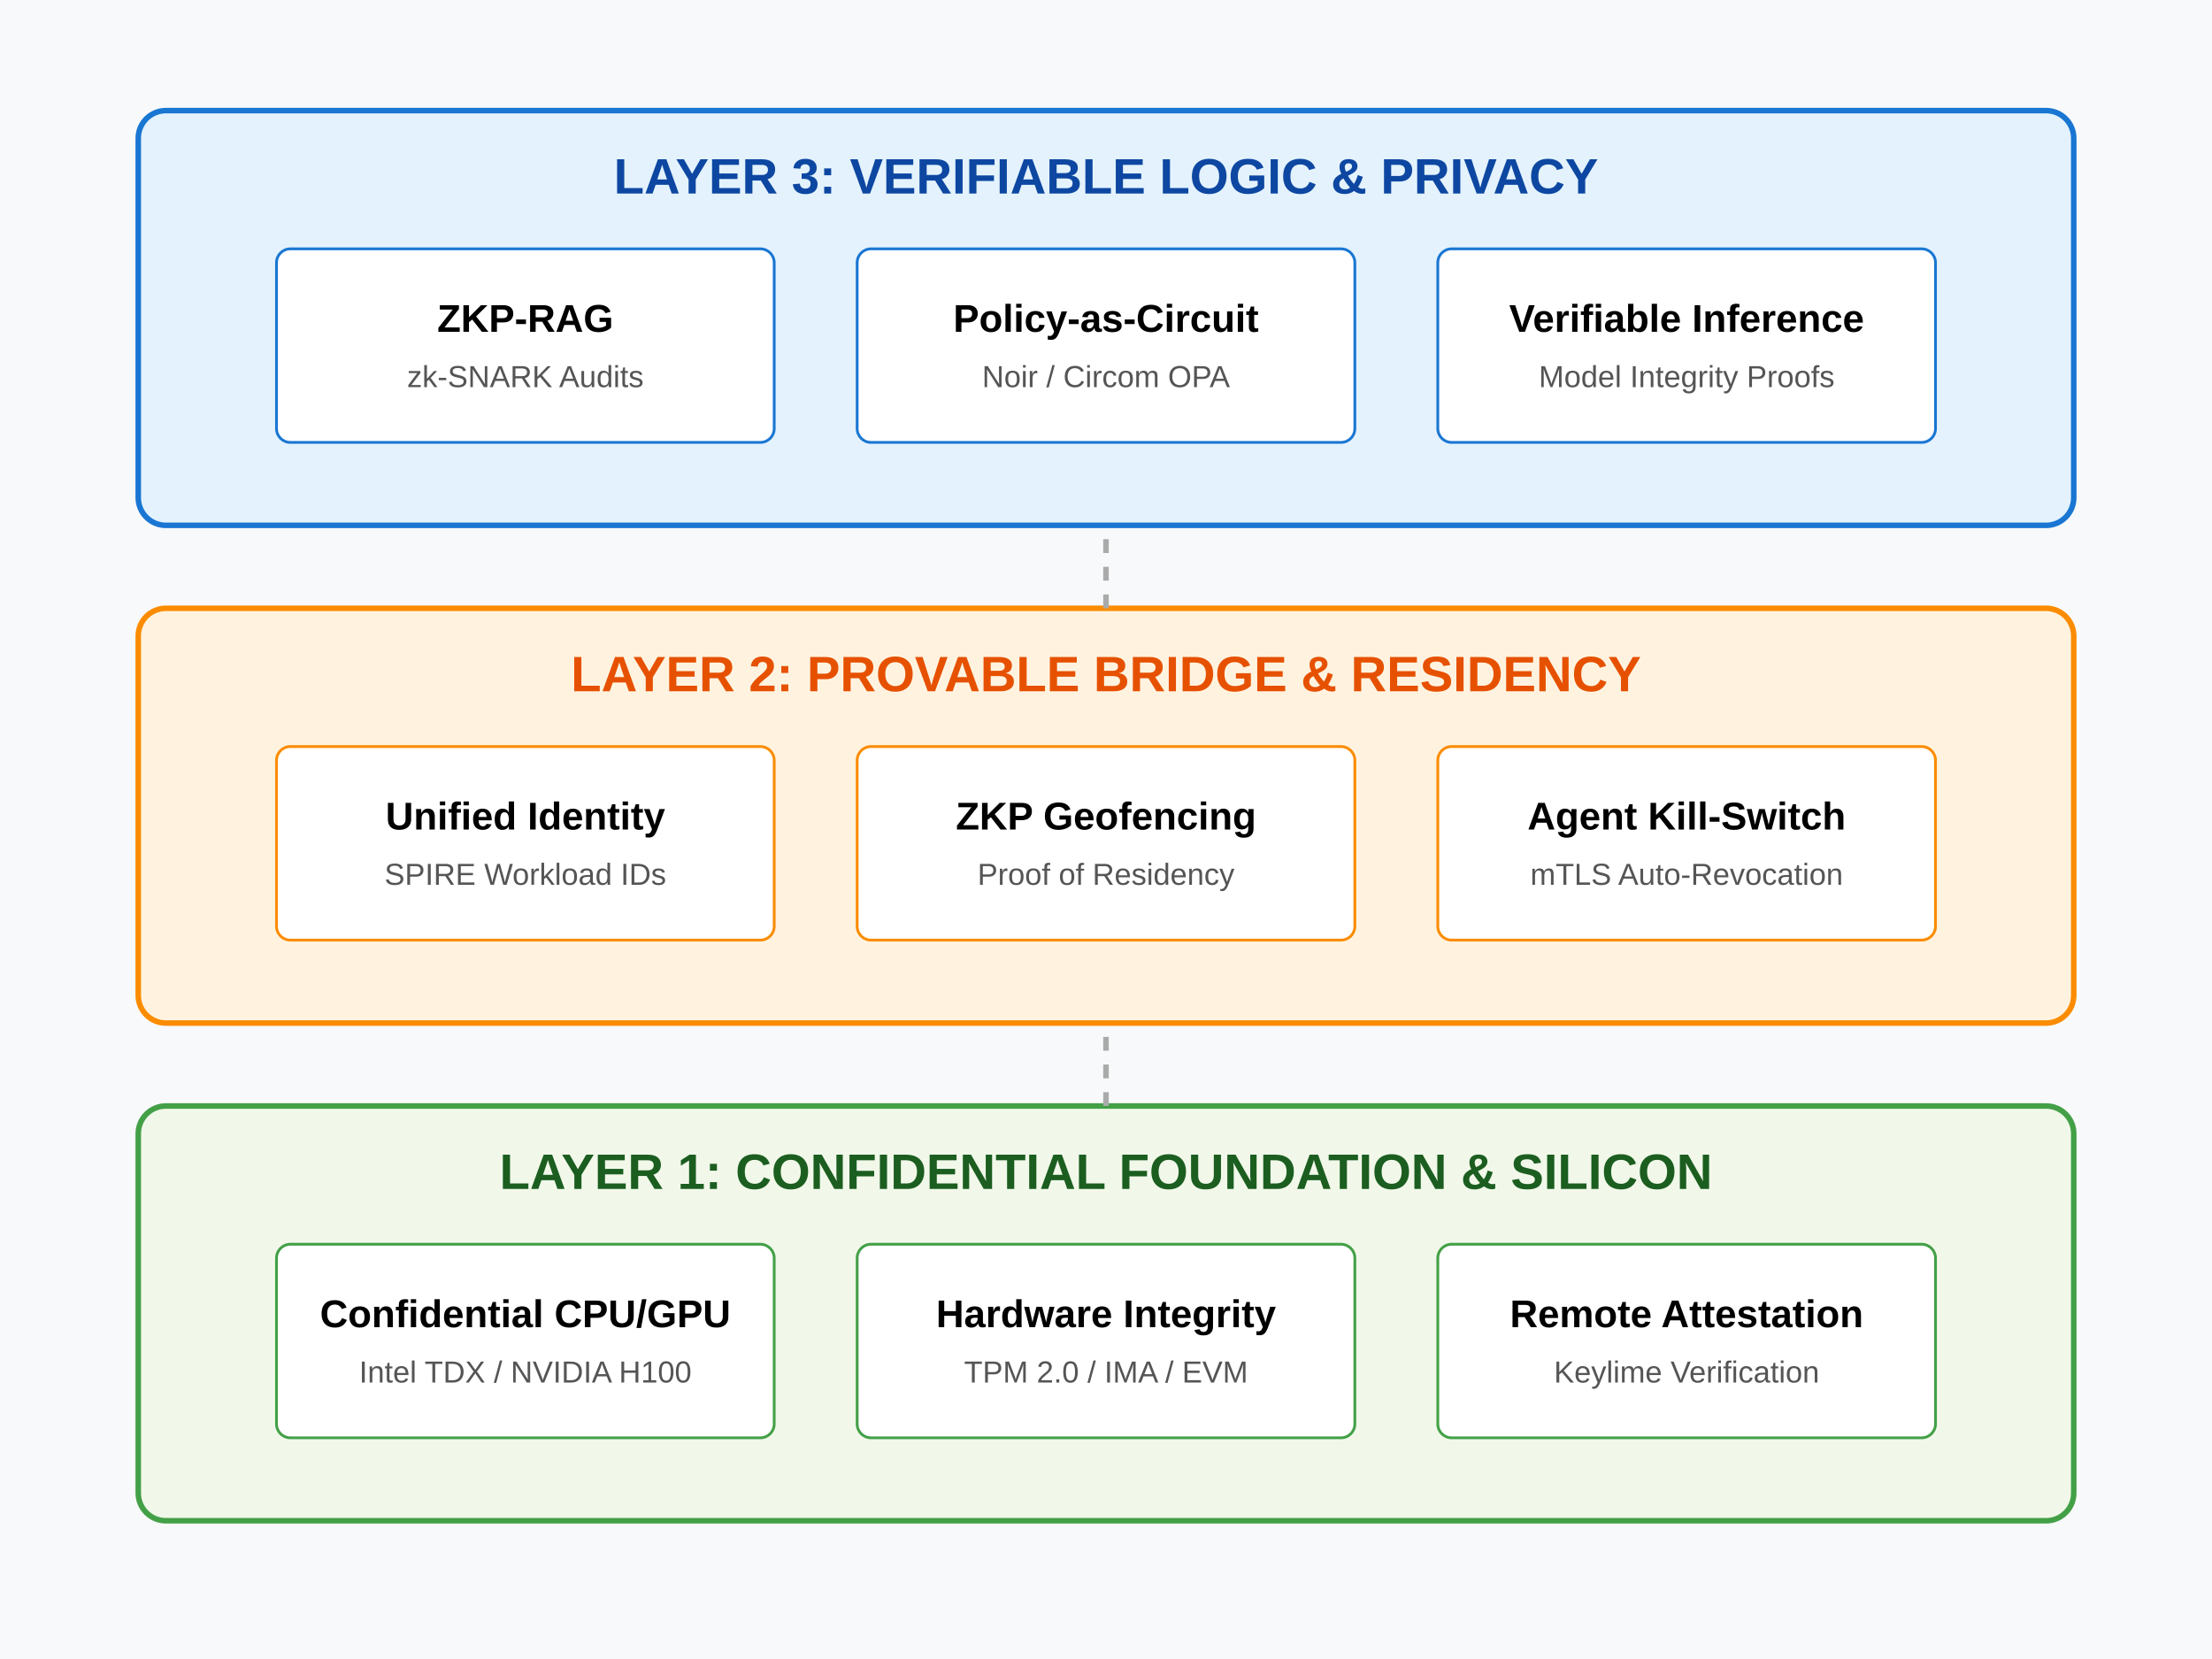
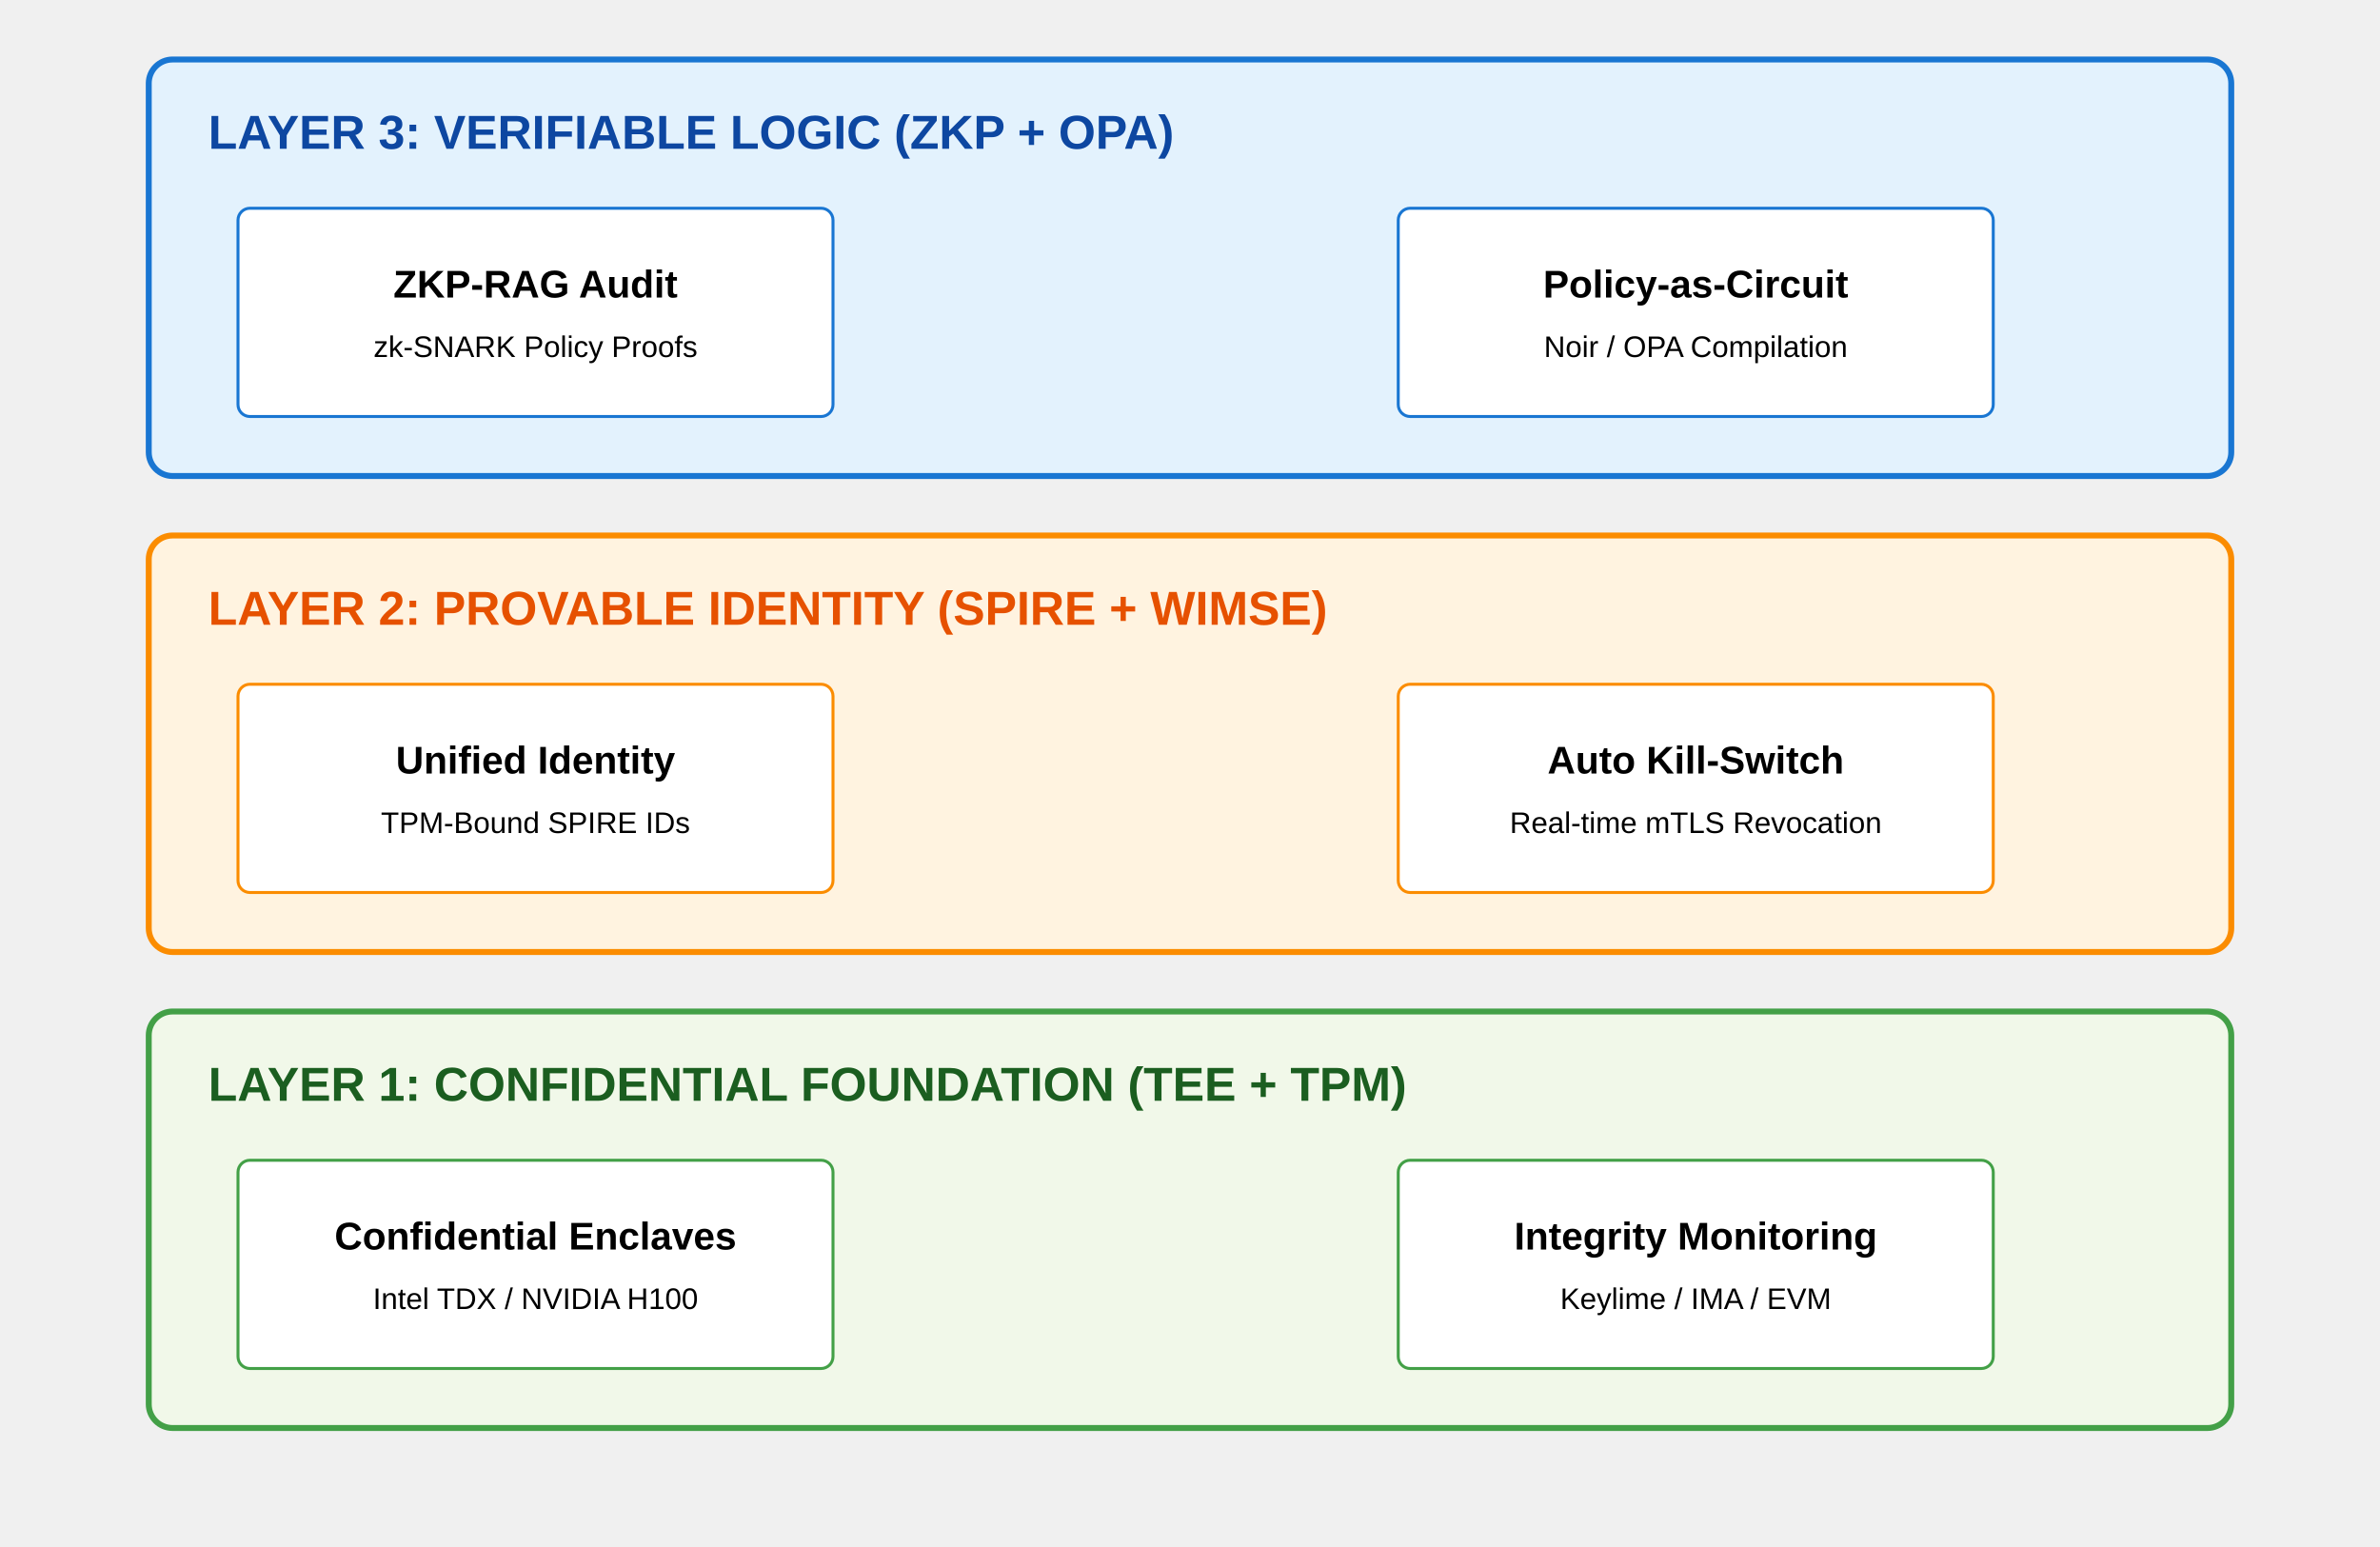
- <svg xmlns="http://www.w3.org/2000/svg" width="800" height="600" viewBox="0 0 800 600">
-   <rect width="800" height="600" fill="#f8f9fa" />
-   <rect x="50" y="40" width="700" height="150" rx="10" fill="#e3f2fd" stroke="#1976d2" stroke-width="2" />
-   <text x="400" y="70" font-family="Arial" font-size="18" font-weight="bold" text-anchor="middle" fill="#0d47a1">LAYER 3: VERIFIABLE LOGIC &amp; PRIVACY</text>
-   <g transform="translate(100, 90)">
-     <rect width="180" height="70" rx="5" fill="#fff" stroke="#1976d2" />
-     <text x="90" y="30" font-family="Arial" font-size="14" font-weight="bold" text-anchor="middle">ZKP-RAG</text>
-     <text x="90" y="50" font-family="Arial" font-size="11" text-anchor="middle" fill="#555">zk-SNARK Audits</text>
+ <svg xmlns="http://www.w3.org/2000/svg" width="800" height="520" viewBox="0 0 800 520">
+   <rect x="50" y="20" width="700" height="140" rx="8" fill="#E3F2FD" stroke="#1976D2" stroke-width="2" />
+   <text x="70" y="50" font-family="Arial" font-size="16" font-weight="bold" fill="#0D47A1">LAYER 3: VERIFIABLE LOGIC (ZKP + OPA)</text>
+   <g transform="translate(80, 70)">
+     <rect width="200" height="70" rx="4" fill="#fff" stroke="#1976D2" />
+     <text x="100" y="30" font-family="Arial" font-size="13" font-weight="bold" text-anchor="middle">ZKP-RAG Audit</text>
+     <text x="100" y="50" font-family="Arial" font-size="10" text-anchor="middle">zk-SNARK Policy Proofs</text>
  </g>
-   <g transform="translate(310, 90)">
-     <rect width="180" height="70" rx="5" fill="#fff" stroke="#1976d2" />
-     <text x="90" y="30" font-family="Arial" font-size="14" font-weight="bold" text-anchor="middle">Policy-as-Circuit</text>
-     <text x="90" y="50" font-family="Arial" font-size="11" text-anchor="middle" fill="#555">Noir / Circom OPA</text>
+   <g transform="translate(470, 70)">
+     <rect width="200" height="70" rx="4" fill="#fff" stroke="#1976D2" />
+     <text x="100" y="30" font-family="Arial" font-size="13" font-weight="bold" text-anchor="middle">Policy-as-Circuit</text>
+     <text x="100" y="50" font-family="Arial" font-size="10" text-anchor="middle">Noir / OPA Compilation</text>
  </g>
-   <g transform="translate(520, 90)">
-     <rect width="180" height="70" rx="5" fill="#fff" stroke="#1976d2" />
-     <text x="90" y="30" font-family="Arial" font-size="14" font-weight="bold" text-anchor="middle">Verifiable Inference</text>
-     <text x="90" y="50" font-family="Arial" font-size="11" text-anchor="middle" fill="#555">Model Integrity Proofs</text>
+   <rect x="50" y="180" width="700" height="140" rx="8" fill="#FFF3E0" stroke="#FB8C00" stroke-width="2" />
+   <text x="70" y="210" font-family="Arial" font-size="16" font-weight="bold" fill="#E65100">LAYER 2: PROVABLE IDENTITY (SPIRE + WIMSE)</text>
+   <g transform="translate(80, 230)">
+     <rect width="200" height="70" rx="4" fill="#fff" stroke="#FB8C00" />
+     <text x="100" y="30" font-family="Arial" font-size="13" font-weight="bold" text-anchor="middle">Unified Identity</text>
+     <text x="100" y="50" font-family="Arial" font-size="10" text-anchor="middle">TPM-Bound SPIRE IDs</text>
  </g>
-   <rect x="50" y="220" width="700" height="150" rx="10" fill="#fff3e0" stroke="#fb8c00" stroke-width="2" />
-   <text x="400" y="250" font-family="Arial" font-size="18" font-weight="bold" text-anchor="middle" fill="#e65100">LAYER 2: PROVABLE BRIDGE &amp; RESIDENCY</text>
-   <g transform="translate(100, 270)">
-     <rect width="180" height="70" rx="5" fill="#fff" stroke="#fb8c00" />
-     <text x="90" y="30" font-family="Arial" font-size="14" font-weight="bold" text-anchor="middle">Unified Identity</text>
-     <text x="90" y="50" font-family="Arial" font-size="11" text-anchor="middle" fill="#555">SPIRE Workload IDs</text>
+   <g transform="translate(470, 230)">
+     <rect width="200" height="70" rx="4" fill="#fff" stroke="#FB8C00" />
+     <text x="100" y="30" font-family="Arial" font-size="13" font-weight="bold" text-anchor="middle">Auto Kill-Switch</text>
+     <text x="100" y="50" font-family="Arial" font-size="10" text-anchor="middle">Real-time mTLS Revocation</text>
  </g>
-   <g transform="translate(310, 270)">
-     <rect width="180" height="70" rx="5" fill="#fff" stroke="#fb8c00" />
-     <text x="90" y="30" font-family="Arial" font-size="14" font-weight="bold" text-anchor="middle">ZKP Geofencing</text>
-     <text x="90" y="50" font-family="Arial" font-size="11" text-anchor="middle" fill="#555">Proof of Residency</text>
+   <rect x="50" y="340" width="700" height="140" rx="8" fill="#F1F8E9" stroke="#43A047" stroke-width="2" />
+   <text x="70" y="370" font-family="Arial" font-size="16" font-weight="bold" fill="#1B5E20">LAYER 1: CONFIDENTIAL FOUNDATION (TEE + TPM)</text>
+   <g transform="translate(80, 390)">
+     <rect width="200" height="70" rx="4" fill="#fff" stroke="#43A047" />
+     <text x="100" y="30" font-family="Arial" font-size="13" font-weight="bold" text-anchor="middle">Confidential Enclaves</text>
+     <text x="100" y="50" font-family="Arial" font-size="10" text-anchor="middle">Intel TDX / NVIDIA H100</text>
  </g>
-   <g transform="translate(520, 270)">
-     <rect width="180" height="70" rx="5" fill="#fff" stroke="#fb8c00" />
-     <text x="90" y="30" font-family="Arial" font-size="14" font-weight="bold" text-anchor="middle">Agent Kill-Switch</text>
-     <text x="90" y="50" font-family="Arial" font-size="11" text-anchor="middle" fill="#555">mTLS Auto-Revocation</text>
+   <g transform="translate(470, 390)">
+     <rect width="200" height="70" rx="4" fill="#fff" stroke="#43A047" />
+     <text x="100" y="30" font-family="Arial" font-size="13" font-weight="bold" text-anchor="middle">Integrity Monitoring</text>
+     <text x="100" y="50" font-family="Arial" font-size="10" text-anchor="middle">Keylime / IMA / EVM</text>
  </g>
-   <rect x="50" y="400" width="700" height="150" rx="10" fill="#f1f8e9" stroke="#43a047" stroke-width="2" />
-   <text x="400" y="430" font-family="Arial" font-size="18" font-weight="bold" text-anchor="middle" fill="#1b5e20">LAYER 1: CONFIDENTIAL FOUNDATION &amp; SILICON</text>
-   <g transform="translate(100, 450)">
-     <rect width="180" height="70" rx="5" fill="#fff" stroke="#43a047" />
-     <text x="90" y="30" font-family="Arial" font-size="14" font-weight="bold" text-anchor="middle">Confidential CPU/GPU</text>
-     <text x="90" y="50" font-family="Arial" font-size="11" text-anchor="middle" fill="#555">Intel TDX / NVIDIA H100</text>
-   </g>
-   <g transform="translate(310, 450)">
-     <rect width="180" height="70" rx="5" fill="#fff" stroke="#43a047" />
-     <text x="90" y="30" font-family="Arial" font-size="14" font-weight="bold" text-anchor="middle">Hardware Integrity</text>
-     <text x="90" y="50" font-family="Arial" font-size="11" text-anchor="middle" fill="#555">TPM 2.0 / IMA / EVM</text>
-   </g>
-   <g transform="translate(520, 450)">
-     <rect width="180" height="70" rx="5" fill="#fff" stroke="#43a047" />
-     <text x="90" y="30" font-family="Arial" font-size="14" font-weight="bold" text-anchor="middle">Remote Attestation</text>
-     <text x="90" y="50" font-family="Arial" font-size="11" text-anchor="middle" fill="#555">Keylime Verification</text>
-   </g>
-   <line x1="400" y1="400" x2="400" y2="370" stroke="#aaa" stroke-width="2" stroke-dasharray="5,5" />
-   <line x1="400" y1="220" x2="400" y2="190" stroke="#aaa" stroke-width="2" stroke-dasharray="5,5" />
</svg>
